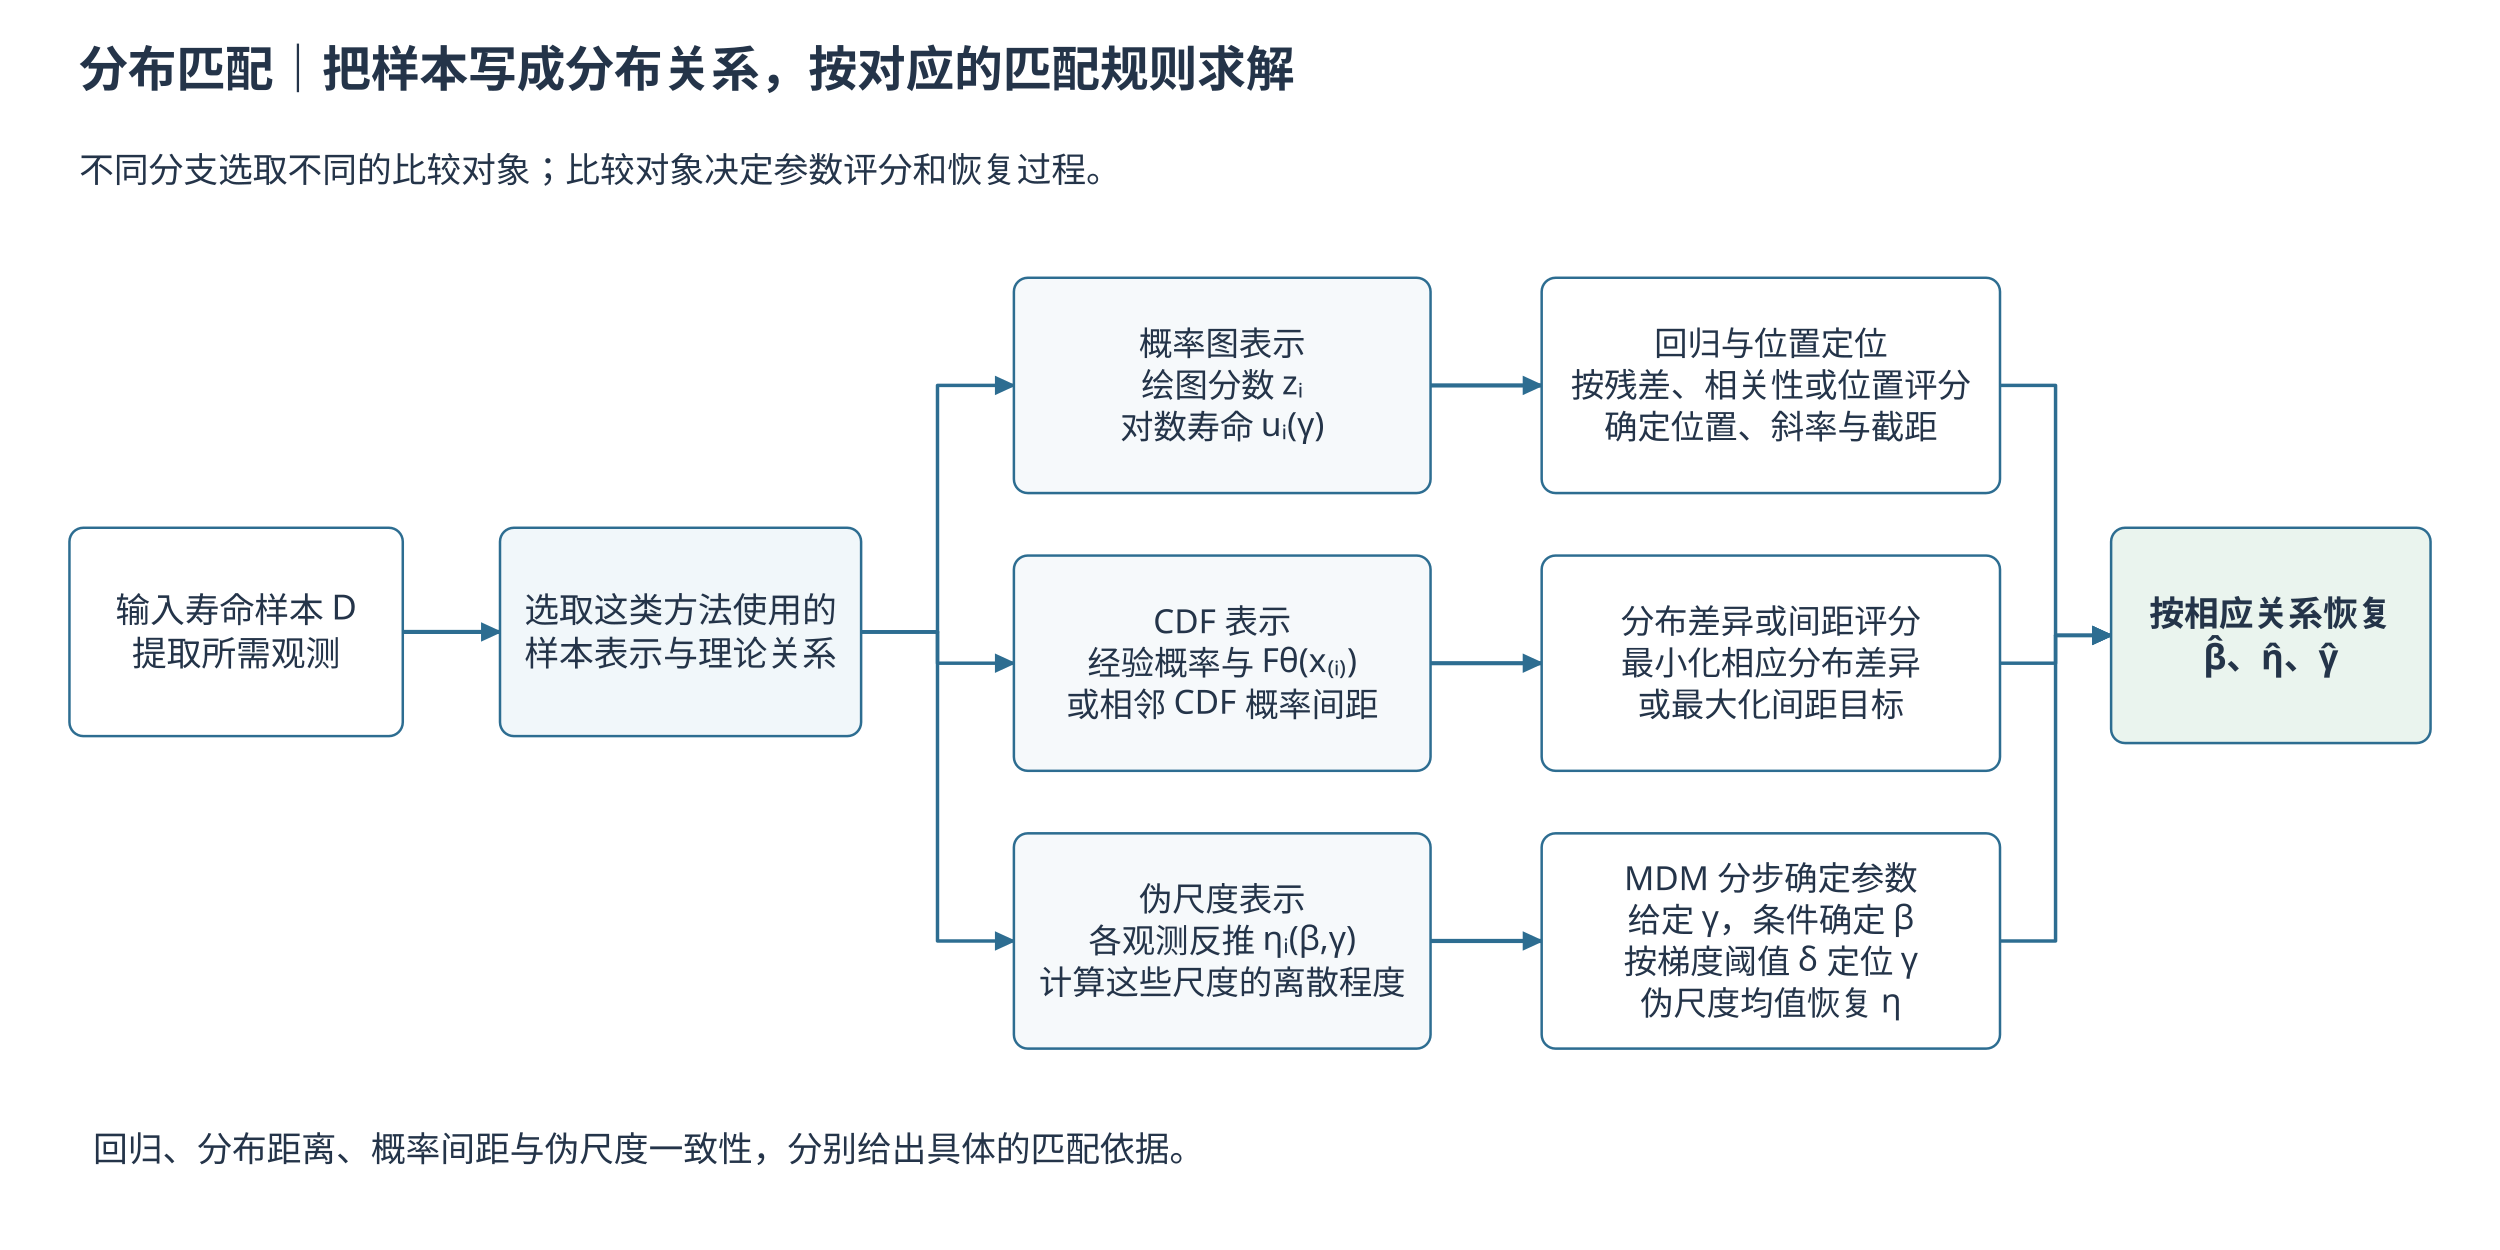
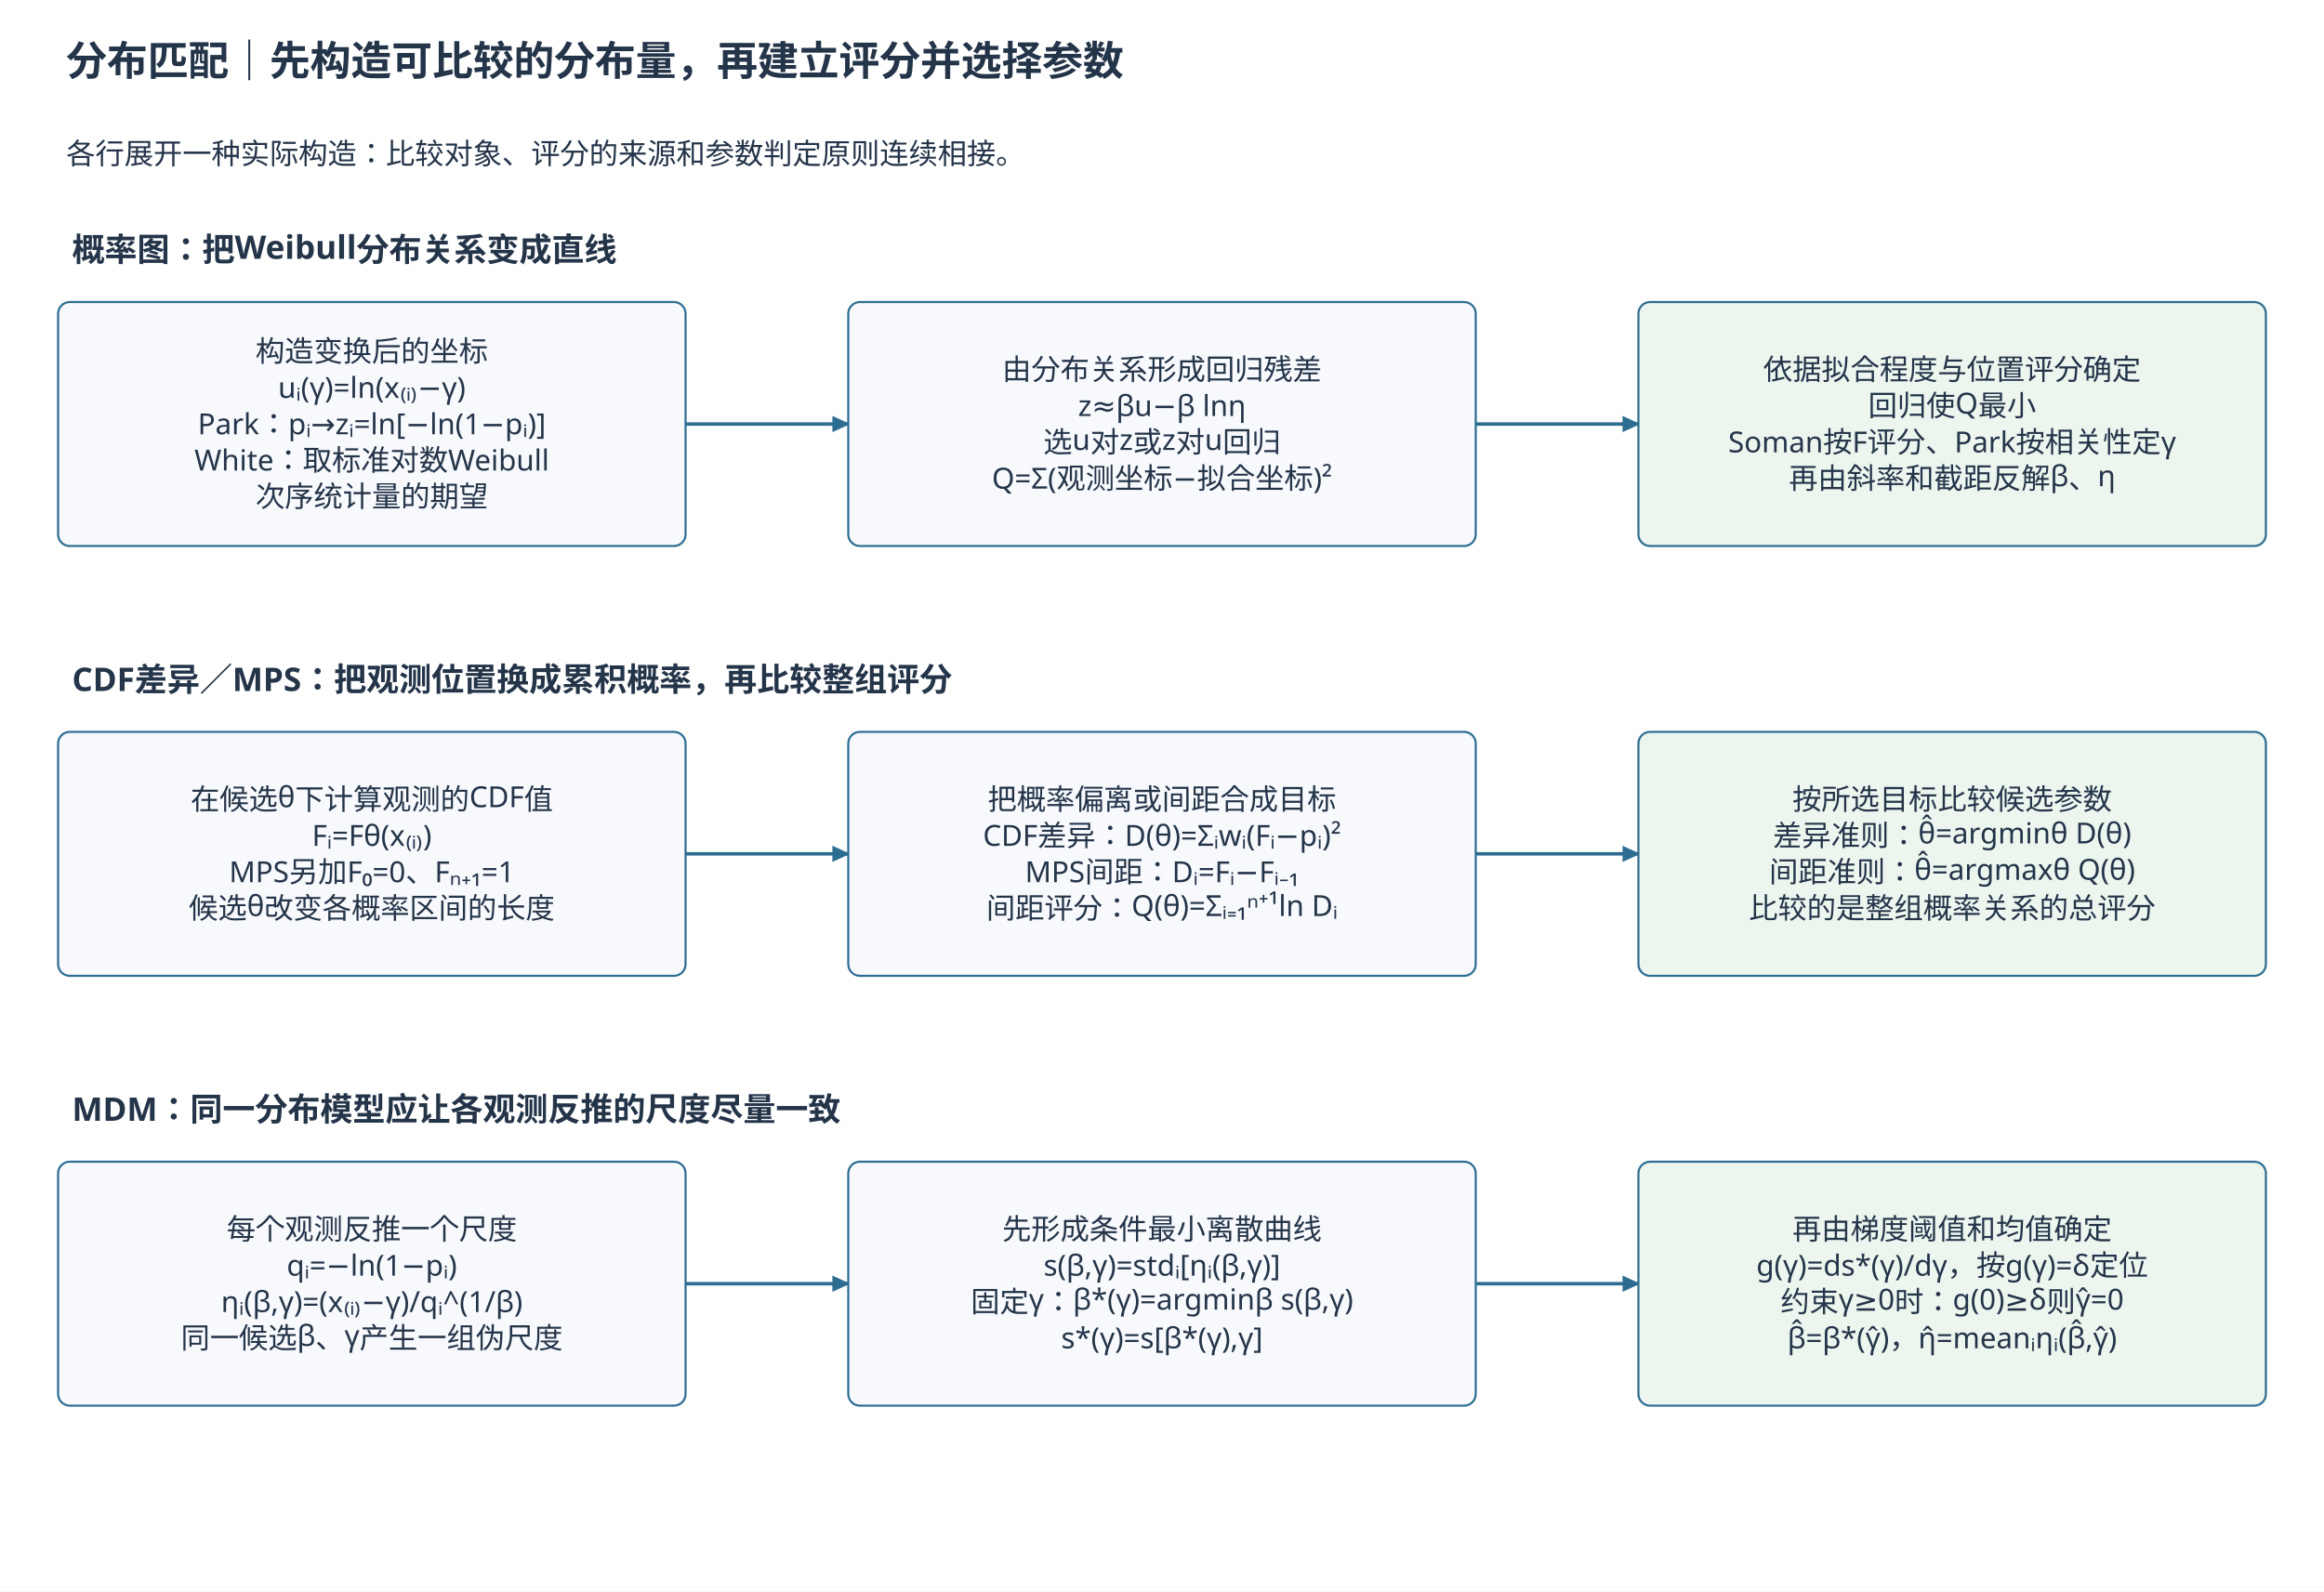
- <svg xmlns="http://www.w3.org/2000/svg" width="1800" height="900" viewBox="0 0 1800 900" role="img" aria-label="08-分布匹配路线-信息处理流程">
+ <svg xmlns="http://www.w3.org/2000/svg" width="2000" height="1370" viewBox="0 0 2000 1370" role="img" aria-label="08-分布匹配路线-信息处理流程">
  <rect width="100%" height="100%" fill="#ffffff" />
  <defs>
    <marker id="arrow-block-2D6D91" markerWidth="15" markerHeight="14" refX="14" refY="7" markerUnits="userSpaceOnUse" orient="auto">
      <path d="M1 1 L14 7 L1 13 Z" fill="#2D6D91" stroke="#2D6D91" stroke-width="1.3" />
    </marker>
    <marker id="arrow-open-2D6D91" markerWidth="15" markerHeight="14" refX="14" refY="7" markerUnits="userSpaceOnUse" orient="auto">
      <path d="M1 1 L14 7 L1 13" fill="none" stroke="#2D6D91" stroke-width="1.3" />
    </marker>
  </defs>
-   <polyline points="290.0,455.0 360.0,455.0" fill="none" stroke="#2D6D91" stroke-width="3" stroke-linejoin="round" marker-end="url(#arrow-block-2D6D91)" />
-   <polyline points="620.0,455.0 675.0,455.0 675.0,277.5 730.0,277.5" fill="none" stroke="#2D6D91" stroke-width="2.5" stroke-linejoin="round" marker-end="url(#arrow-block-2D6D91)" />
-   <polyline points="1030.0,277.5 1110.0,277.5" fill="none" stroke="#2D6D91" stroke-width="3" stroke-linejoin="round" marker-end="url(#arrow-block-2D6D91)" />
-   <polyline points="620.0,455.0 675.0,455.0 675.0,477.5 730.0,477.5" fill="none" stroke="#2D6D91" stroke-width="2.5" stroke-linejoin="round" marker-end="url(#arrow-block-2D6D91)" />
-   <polyline points="1030.0,477.5 1110.0,477.5" fill="none" stroke="#2D6D91" stroke-width="3" stroke-linejoin="round" marker-end="url(#arrow-block-2D6D91)" />
-   <polyline points="620.0,455.0 675.0,455.0 675.0,677.5 730.0,677.5" fill="none" stroke="#2D6D91" stroke-width="2.5" stroke-linejoin="round" marker-end="url(#arrow-block-2D6D91)" />
-   <polyline points="1030.0,677.5 1110.0,677.5" fill="none" stroke="#2D6D91" stroke-width="3" stroke-linejoin="round" marker-end="url(#arrow-block-2D6D91)" />
-   <polyline points="1440.0,277.5 1480.0,277.5 1480.0,457.5 1520.0,457.5" fill="none" stroke="#2D6D91" stroke-width="2.5" stroke-linejoin="round" marker-end="url(#arrow-block-2D6D91)" />
-   <polyline points="1440.0,477.5 1480.0,477.5 1480.0,457.5 1520.0,457.5" fill="none" stroke="#2D6D91" stroke-width="2.5" stroke-linejoin="round" marker-end="url(#arrow-block-2D6D91)" />
-   <polyline points="1440.0,677.5 1480.0,677.5 1480.0,457.5 1520.0,457.5" fill="none" stroke="#2D6D91" stroke-width="2.5" stroke-linejoin="round" marker-end="url(#arrow-block-2D6D91)" />
-   <rect x="45.0" y="20.0" width="1710.0" height="60.0" rx="10" fill="none" stroke="none" stroke-width="1.8" />
-   <text x="57.0" y="62.2" font-family="Microsoft YaHei,Segoe UI,sans-serif" font-size="35.0" fill="#243449" text-anchor="start" font-weight="700">分布匹配｜把样本写成分布关系，按对应的匹配规则求解</text>
-   <rect x="45.0" y="95.0" width="1710.0" height="55.0" rx="10" fill="none" stroke="none" stroke-width="1.8" />
-   <text x="57.0" y="131.2" font-family="Microsoft YaHei,Segoe UI,sans-serif" font-size="25.0" fill="#243449" text-anchor="start">不同分支选取不同的比较对象；比较对象决定参数评分和恢复过程。</text>
-   <rect x="50.0" y="380.0" width="240.0" height="150.0" rx="10" fill="#FFFFFF" stroke="#2D6D91" stroke-width="1.8" />
-   <text x="170.0" y="448.1" font-family="Microsoft YaHei,Segoe UI,sans-serif" font-size="25.0" fill="#243449" text-anchor="middle">输入寿命样本 D</text>
-   <text x="170.0" y="479.4" font-family="Microsoft YaHei,Segoe UI,sans-serif" font-size="25.0" fill="#243449" text-anchor="middle">提取所需观测</text>
-   <rect x="360.0" y="380.0" width="260.0" height="150.0" rx="10" fill="#F1F7FA" stroke="#2D6D91" stroke-width="1.8" />
-   <text x="490.0" y="448.1" font-family="Microsoft YaHei,Segoe UI,sans-serif" font-size="25.0" fill="#243449" text-anchor="middle">选取这类方法使用的</text>
-   <text x="490.0" y="479.4" font-family="Microsoft YaHei,Segoe UI,sans-serif" font-size="25.0" fill="#243449" text-anchor="middle">样本表示与理论关系</text>
-   <rect x="730.0" y="200.0" width="300.0" height="155.0" rx="10" fill="#F6F9FB" stroke="#2D6D91" stroke-width="1.8" />
-   <text x="880.0" y="255.9" font-family="Microsoft YaHei,Segoe UI,sans-serif" font-size="24.0" fill="#243449" text-anchor="middle">概率图表示</text>
-   <text x="880.0" y="285.9" font-family="Microsoft YaHei,Segoe UI,sans-serif" font-size="24.0" fill="#243449" text-anchor="middle">绘图分数 zᵢ</text>
-   <text x="880.0" y="315.9" font-family="Microsoft YaHei,Segoe UI,sans-serif" font-size="24.0" fill="#243449" text-anchor="middle">对数寿命 uᵢ(γ)</text>
-   <rect x="1110.0" y="200.0" width="330.0" height="155.0" rx="10" fill="#FFFFFF" stroke="#2D6D91" stroke-width="1.8" />
-   <text x="1275.0" y="255.9" font-family="Microsoft YaHei,Segoe UI,sans-serif" font-size="24.0" fill="#243449" text-anchor="middle">回归与位置定位</text>
-   <text x="1275.0" y="285.9" font-family="Microsoft YaHei,Segoe UI,sans-serif" font-size="24.0" fill="#243449" text-anchor="middle">按残差、相关性或位置评分</text>
-   <text x="1275.0" y="315.9" font-family="Microsoft YaHei,Segoe UI,sans-serif" font-size="24.0" fill="#243449" text-anchor="middle">确定位置、斜率与截距</text>
-   <rect x="730.0" y="400.0" width="300.0" height="155.0" rx="10" fill="#F6F9FB" stroke="#2D6D91" stroke-width="1.8" />
-   <text x="880.0" y="455.9" font-family="Microsoft YaHei,Segoe UI,sans-serif" font-size="24.0" fill="#243449" text-anchor="middle">CDF 表示</text>
-   <text x="880.0" y="485.9" font-family="Microsoft YaHei,Segoe UI,sans-serif" font-size="24.0" fill="#243449" text-anchor="middle">经验概率与 Fθ(x₍ᵢ₎)</text>
-   <text x="880.0" y="515.9" font-family="Microsoft YaHei,Segoe UI,sans-serif" font-size="24.0" fill="#243449" text-anchor="middle">或相邻 CDF 概率间距</text>
-   <rect x="1110.0" y="400.0" width="330.0" height="155.0" rx="10" fill="#FFFFFF" stroke="#2D6D91" stroke-width="1.8" />
-   <text x="1275.0" y="455.9" font-family="Microsoft YaHei,Segoe UI,sans-serif" font-size="24.0" fill="#243449" text-anchor="middle">分布差异或间距评分</text>
-   <text x="1275.0" y="485.9" font-family="Microsoft YaHei,Segoe UI,sans-serif" font-size="24.0" fill="#243449" text-anchor="middle">最小化相应分布差异</text>
-   <text x="1275.0" y="515.9" font-family="Microsoft YaHei,Segoe UI,sans-serif" font-size="24.0" fill="#243449" text-anchor="middle">或最大化间距目标</text>
-   <rect x="730.0" y="600.0" width="300.0" height="155.0" rx="10" fill="#F6F9FB" stroke="#2D6D91" stroke-width="1.8" />
-   <text x="880.0" y="655.9" font-family="Microsoft YaHei,Segoe UI,sans-serif" font-size="24.0" fill="#243449" text-anchor="middle">伪尺度表示</text>
-   <text x="880.0" y="685.9" font-family="Microsoft YaHei,Segoe UI,sans-serif" font-size="24.0" fill="#243449" text-anchor="middle">各观测反推 ηᵢ(β,γ)</text>
-   <text x="880.0" y="715.9" font-family="Microsoft YaHei,Segoe UI,sans-serif" font-size="24.0" fill="#243449" text-anchor="middle">计算这些尺度的离散程度</text>
-   <rect x="1110.0" y="600.0" width="330.0" height="155.0" rx="10" fill="#FFFFFF" stroke="#2D6D91" stroke-width="1.8" />
-   <text x="1275.0" y="640.9" font-family="Microsoft YaHei,Segoe UI,sans-serif" font-size="24.0" fill="#243449" text-anchor="middle">MDM 分步确定参数</text>
-   <text x="1275.0" y="670.9" font-family="Microsoft YaHei,Segoe UI,sans-serif" font-size="24.0" fill="#243449" text-anchor="middle">给定 γ，条件确定 β</text>
-   <text x="1275.0" y="700.9" font-family="Microsoft YaHei,Segoe UI,sans-serif" font-size="24.0" fill="#243449" text-anchor="middle">按梯度阈值 δ 定位 γ</text>
-   <text x="1275.0" y="730.9" font-family="Microsoft YaHei,Segoe UI,sans-serif" font-size="24.0" fill="#243449" text-anchor="middle">伪尺度均值恢复 η</text>
-   <rect x="1520.0" y="380.0" width="230.0" height="155.0" rx="10" fill="#EAF4EE" stroke="#2D6D91" stroke-width="1.8" />
-   <text x="1635.0" y="450.6" font-family="Microsoft YaHei,Segoe UI,sans-serif" font-size="25.0" fill="#243449" text-anchor="middle" font-weight="700">按相应关系恢复</text>
-   <text x="1635.0" y="481.9" font-family="Microsoft YaHei,Segoe UI,sans-serif" font-size="25.0" fill="#243449" text-anchor="middle" font-weight="700">β̂、η̂、γ̂</text>
-   <rect x="55.0" y="795.0" width="1690.0" height="65.0" rx="10" fill="none" stroke="none" stroke-width="1.8" />
-   <text x="67.0" y="836.2" font-family="Microsoft YaHei,Segoe UI,sans-serif" font-size="25.0" fill="#243449" text-anchor="start">回归、分布距离、概率间距与伪尺度一致性，分别给出具体的匹配依据。</text>
+   <polyline points="590.0,365.0 730.0,365.0" fill="none" stroke="#2D6D91" stroke-width="3" stroke-linejoin="round" marker-end="url(#arrow-block-2D6D91)" />
+   <polyline points="1270.0,365.0 1410.0,365.0" fill="none" stroke="#2D6D91" stroke-width="3" stroke-linejoin="round" marker-end="url(#arrow-block-2D6D91)" />
+   <polyline points="590.0,735.0 730.0,735.0" fill="none" stroke="#2D6D91" stroke-width="3" stroke-linejoin="round" marker-end="url(#arrow-block-2D6D91)" />
+   <polyline points="1270.0,735.0 1410.0,735.0" fill="none" stroke="#2D6D91" stroke-width="3" stroke-linejoin="round" marker-end="url(#arrow-block-2D6D91)" />
+   <polyline points="590.0,1105.0 730.0,1105.0" fill="none" stroke="#2D6D91" stroke-width="3" stroke-linejoin="round" marker-end="url(#arrow-block-2D6D91)" />
+   <polyline points="1270.0,1105.0 1410.0,1105.0" fill="none" stroke="#2D6D91" stroke-width="3" stroke-linejoin="round" marker-end="url(#arrow-block-2D6D91)" />
+   <rect x="45.0" y="20.0" width="1910.0" height="65.0" rx="10" fill="none" stroke="none" stroke-width="1.8" />
+   <text x="57.0" y="64.8" font-family="Microsoft YaHei,Segoe UI,sans-serif" font-size="35.0" fill="#243449" text-anchor="start" font-weight="700">分布匹配｜先构造可比较的分布量，再建立评分并选择参数</text>
+   <rect x="45.0" y="100.0" width="1910.0" height="65.0" rx="10" fill="none" stroke="none" stroke-width="1.8" />
+   <text x="57.0" y="141.2" font-family="Microsoft YaHei,Segoe UI,sans-serif" font-size="25.0" fill="#243449" text-anchor="start">各行展开一种实际构造：比较对象、评分的来源和参数判定原则连续相接。</text>
+   <rect x="50.0" y="190.0" width="1900.0" height="50.0" rx="10" fill="none" stroke="none" stroke-width="1.8" />
+   <text x="62.0" y="224.8" font-family="Microsoft YaHei,Segoe UI,sans-serif" font-size="28.0" fill="#243449" text-anchor="start" font-weight="700">概率图：把Weibull分布关系变成直线</text>
+   <rect x="50.0" y="260.0" width="540.0" height="210.0" rx="10" fill="#F7F9FC" stroke="#2D6D91" stroke-width="1.8" />
+   <text x="320.0" y="311.2" font-family="Microsoft YaHei,Segoe UI,sans-serif" font-size="25.0" fill="#243449" text-anchor="middle">构造变换后的坐标</text>
+   <text x="320.0" y="342.5" font-family="Microsoft YaHei,Segoe UI,sans-serif" font-size="25.0" fill="#243449" text-anchor="middle">uᵢ(γ)=ln(x₍ᵢ₎−γ)</text>
+   <text x="320.0" y="373.8" font-family="Microsoft YaHei,Segoe UI,sans-serif" font-size="25.0" fill="#243449" text-anchor="middle">Park：pᵢ→zᵢ=ln[−ln(1−pᵢ)]</text>
+   <text x="320.0" y="405.0" font-family="Microsoft YaHei,Segoe UI,sans-serif" font-size="25.0" fill="#243449" text-anchor="middle">White：取标准对数Weibull</text>
+   <text x="320.0" y="436.2" font-family="Microsoft YaHei,Segoe UI,sans-serif" font-size="25.0" fill="#243449" text-anchor="middle">次序统计量的期望</text>
+   <rect x="730.0" y="260.0" width="540.0" height="210.0" rx="10" fill="#F7F9FC" stroke="#2D6D91" stroke-width="1.8" />
+   <text x="1000.0" y="326.9" font-family="Microsoft YaHei,Segoe UI,sans-serif" font-size="25.0" fill="#243449" text-anchor="middle">由分布关系形成回归残差</text>
+   <text x="1000.0" y="358.1" font-family="Microsoft YaHei,Segoe UI,sans-serif" font-size="25.0" fill="#243449" text-anchor="middle">z≈βu−β lnη</text>
+   <text x="1000.0" y="389.4" font-family="Microsoft YaHei,Segoe UI,sans-serif" font-size="25.0" fill="#243449" text-anchor="middle">选u对z或z对u回归</text>
+   <text x="1000.0" y="420.6" font-family="Microsoft YaHei,Segoe UI,sans-serif" font-size="25.0" fill="#243449" text-anchor="middle">Q=Σ(观测坐标−拟合坐标)²</text>
+   <rect x="1410.0" y="260.0" width="540.0" height="210.0" rx="10" fill="#EDF5EF" stroke="#2D6D91" stroke-width="1.8" />
+   <text x="1680.0" y="326.9" font-family="Microsoft YaHei,Segoe UI,sans-serif" font-size="25.0" fill="#243449" text-anchor="middle">依据拟合程度与位置评分确定</text>
+   <text x="1680.0" y="358.1" font-family="Microsoft YaHei,Segoe UI,sans-serif" font-size="25.0" fill="#243449" text-anchor="middle">回归使Q最小</text>
+   <text x="1680.0" y="389.4" font-family="Microsoft YaHei,Segoe UI,sans-serif" font-size="25.0" fill="#243449" text-anchor="middle">Soman按F评分、Park按相关性定γ</text>
+   <text x="1680.0" y="420.6" font-family="Microsoft YaHei,Segoe UI,sans-serif" font-size="25.0" fill="#243449" text-anchor="middle">再由斜率和截距反解β、η</text>
+   <rect x="50.0" y="560.0" width="1900.0" height="50.0" rx="10" fill="none" stroke="none" stroke-width="1.8" />
+   <text x="62.0" y="594.8" font-family="Microsoft YaHei,Segoe UI,sans-serif" font-size="28.0" fill="#243449" text-anchor="start" font-weight="700">CDF差异／MPS：把观测位置换成累积概率，再比较整组评分</text>
+   <rect x="50.0" y="630.0" width="540.0" height="210.0" rx="10" fill="#F7F9FC" stroke="#2D6D91" stroke-width="1.8" />
+   <text x="320.0" y="696.9" font-family="Microsoft YaHei,Segoe UI,sans-serif" font-size="25.0" fill="#243449" text-anchor="middle">在候选θ下计算观测的CDF值</text>
+   <text x="320.0" y="728.1" font-family="Microsoft YaHei,Segoe UI,sans-serif" font-size="25.0" fill="#243449" text-anchor="middle">Fᵢ=Fθ(x₍ᵢ₎)</text>
+   <text x="320.0" y="759.4" font-family="Microsoft YaHei,Segoe UI,sans-serif" font-size="25.0" fill="#243449" text-anchor="middle">MPS另加F₀=0、Fₙ₊₁=1</text>
+   <text x="320.0" y="790.6" font-family="Microsoft YaHei,Segoe UI,sans-serif" font-size="25.0" fill="#243449" text-anchor="middle">候选θ改变各概率区间的长度</text>
+   <rect x="730.0" y="630.0" width="540.0" height="210.0" rx="10" fill="#F7F9FC" stroke="#2D6D91" stroke-width="1.8" />
+   <text x="1000.0" y="696.9" font-family="Microsoft YaHei,Segoe UI,sans-serif" font-size="25.0" fill="#243449" text-anchor="middle">把概率偏离或间距合成目标</text>
+   <text x="1000.0" y="728.1" font-family="Microsoft YaHei,Segoe UI,sans-serif" font-size="25.0" fill="#243449" text-anchor="middle">CDF差异：D(θ)=Σᵢwᵢ(Fᵢ−pᵢ)²</text>
+   <text x="1000.0" y="759.4" font-family="Microsoft YaHei,Segoe UI,sans-serif" font-size="25.0" fill="#243449" text-anchor="middle">MPS间距：Dᵢ=Fᵢ−Fᵢ₋₁</text>
+   <text x="1000.0" y="790.6" font-family="Microsoft YaHei,Segoe UI,sans-serif" font-size="25.0" fill="#243449" text-anchor="middle">间距评分：Q(θ)=Σᵢ₌₁ⁿ⁺¹ln Dᵢ</text>
+   <rect x="1410.0" y="630.0" width="540.0" height="210.0" rx="10" fill="#EDF5EF" stroke="#2D6D91" stroke-width="1.8" />
+   <text x="1680.0" y="696.9" font-family="Microsoft YaHei,Segoe UI,sans-serif" font-size="25.0" fill="#243449" text-anchor="middle">按所选目标比较候选参数</text>
+   <text x="1680.0" y="728.1" font-family="Microsoft YaHei,Segoe UI,sans-serif" font-size="25.0" fill="#243449" text-anchor="middle">差异准则：θ̂=argminθ D(θ)</text>
+   <text x="1680.0" y="759.4" font-family="Microsoft YaHei,Segoe UI,sans-serif" font-size="25.0" fill="#243449" text-anchor="middle">间距准则：θ̂=argmaxθ Q(θ)</text>
+   <text x="1680.0" y="790.6" font-family="Microsoft YaHei,Segoe UI,sans-serif" font-size="25.0" fill="#243449" text-anchor="middle">比较的是整组概率关系的总评分</text>
+   <rect x="50.0" y="930.0" width="1900.0" height="50.0" rx="10" fill="none" stroke="none" stroke-width="1.8" />
+   <text x="62.0" y="964.8" font-family="Microsoft YaHei,Segoe UI,sans-serif" font-size="28.0" fill="#243449" text-anchor="start" font-weight="700">MDM：同一分布模型应让各观测反推的尺度尽量一致</text>
+   <rect x="50.0" y="1000.0" width="540.0" height="210.0" rx="10" fill="#F7F9FC" stroke="#2D6D91" stroke-width="1.8" />
+   <text x="320.0" y="1066.9" font-family="Microsoft YaHei,Segoe UI,sans-serif" font-size="25.0" fill="#243449" text-anchor="middle">每个观测反推一个尺度</text>
+   <text x="320.0" y="1098.1" font-family="Microsoft YaHei,Segoe UI,sans-serif" font-size="25.0" fill="#243449" text-anchor="middle">qᵢ=−ln(1−pᵢ)</text>
+   <text x="320.0" y="1129.4" font-family="Microsoft YaHei,Segoe UI,sans-serif" font-size="25.0" fill="#243449" text-anchor="middle">ηᵢ(β,γ)=(x₍ᵢ₎−γ)/qᵢ^(1/β)</text>
+   <text x="320.0" y="1160.6" font-family="Microsoft YaHei,Segoe UI,sans-serif" font-size="25.0" fill="#243449" text-anchor="middle">同一候选β、γ产生一组伪尺度</text>
+   <rect x="730.0" y="1000.0" width="540.0" height="210.0" rx="10" fill="#F7F9FC" stroke="#2D6D91" stroke-width="1.8" />
+   <text x="1000.0" y="1066.9" font-family="Microsoft YaHei,Segoe UI,sans-serif" font-size="25.0" fill="#243449" text-anchor="middle">先形成条件最小离散曲线</text>
+   <text x="1000.0" y="1098.1" font-family="Microsoft YaHei,Segoe UI,sans-serif" font-size="25.0" fill="#243449" text-anchor="middle">s(β,γ)=stdᵢ[ηᵢ(β,γ)]</text>
+   <text x="1000.0" y="1129.4" font-family="Microsoft YaHei,Segoe UI,sans-serif" font-size="25.0" fill="#243449" text-anchor="middle">固定γ：β*(γ)=argminβ s(β,γ)</text>
+   <text x="1000.0" y="1160.6" font-family="Microsoft YaHei,Segoe UI,sans-serif" font-size="25.0" fill="#243449" text-anchor="middle">s*(γ)=s[β*(γ),γ]</text>
+   <rect x="1410.0" y="1000.0" width="540.0" height="210.0" rx="10" fill="#EDF5EF" stroke="#2D6D91" stroke-width="1.8" />
+   <text x="1680.0" y="1066.9" font-family="Microsoft YaHei,Segoe UI,sans-serif" font-size="25.0" fill="#243449" text-anchor="middle">再由梯度阈值和均值确定</text>
+   <text x="1680.0" y="1098.1" font-family="Microsoft YaHei,Segoe UI,sans-serif" font-size="25.0" fill="#243449" text-anchor="middle">g(γ)=ds*(γ)/dγ，按g(γ)=δ定位</text>
+   <text x="1680.0" y="1129.4" font-family="Microsoft YaHei,Segoe UI,sans-serif" font-size="25.0" fill="#243449" text-anchor="middle">约束γ≥0时：g(0)≥δ则γ̂=0</text>
+   <text x="1680.0" y="1160.6" font-family="Microsoft YaHei,Segoe UI,sans-serif" font-size="25.0" fill="#243449" text-anchor="middle">β̂=β*(γ̂)，η̂=meanᵢηᵢ(β̂,γ̂)</text>
</svg>
